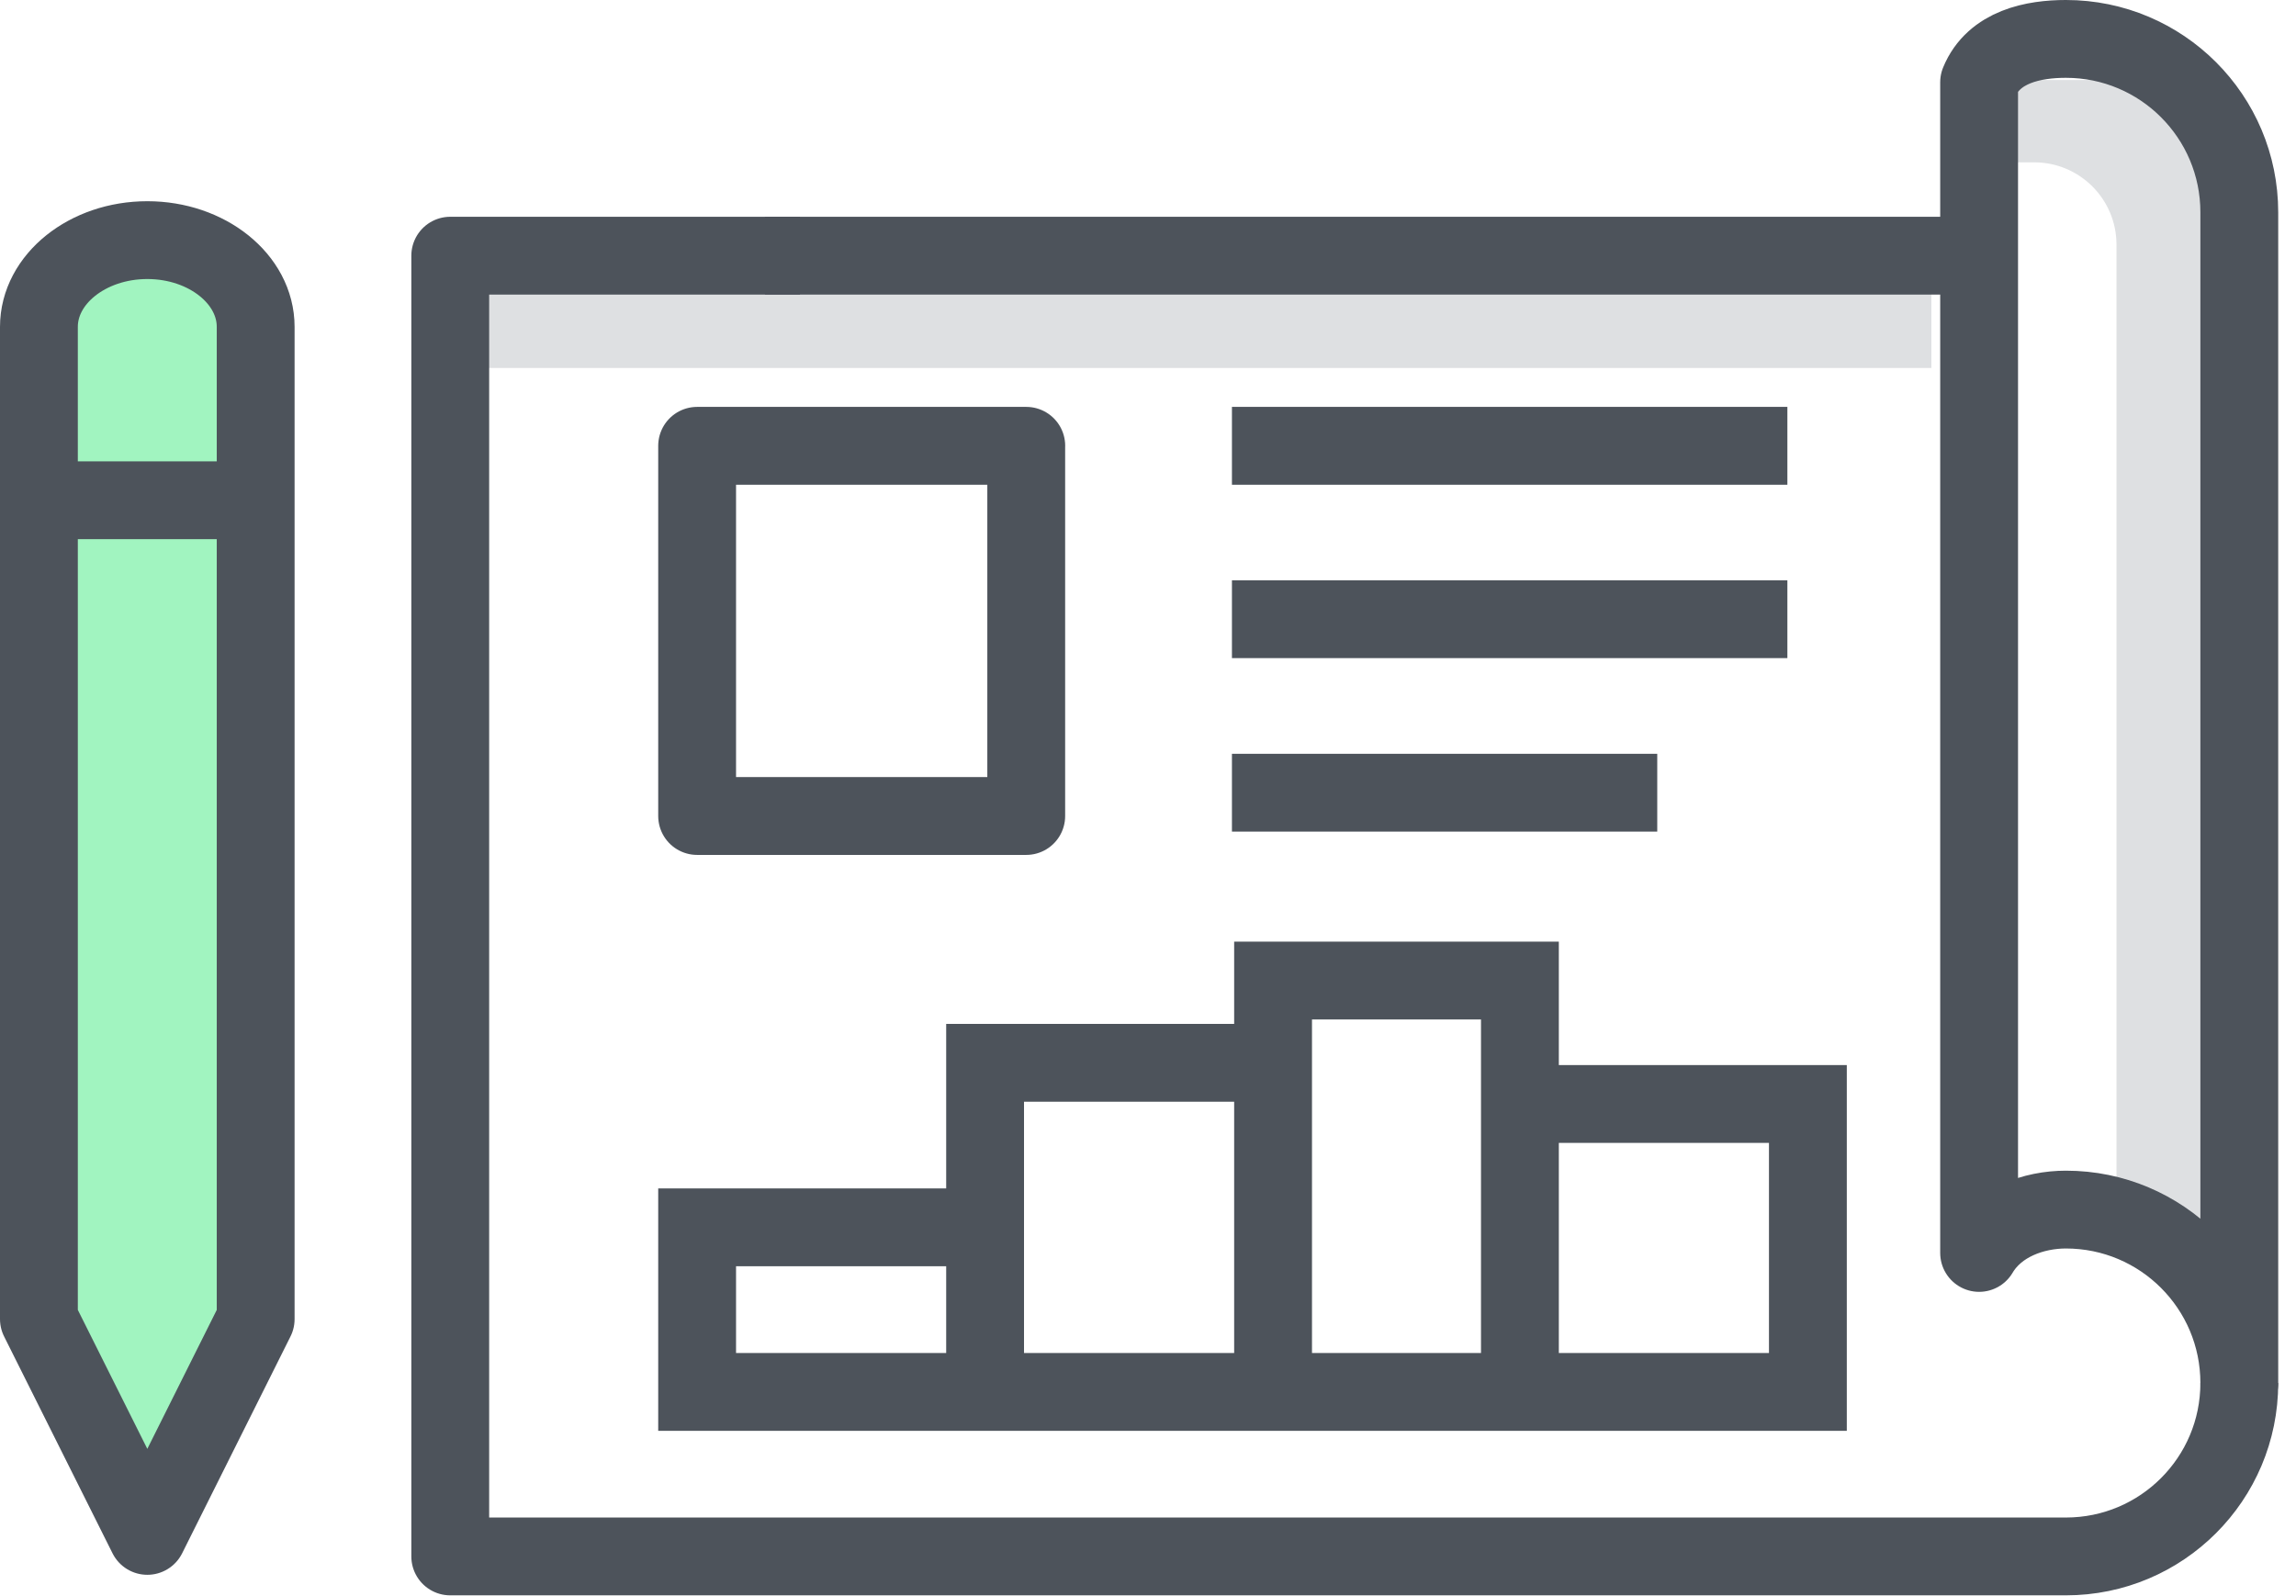
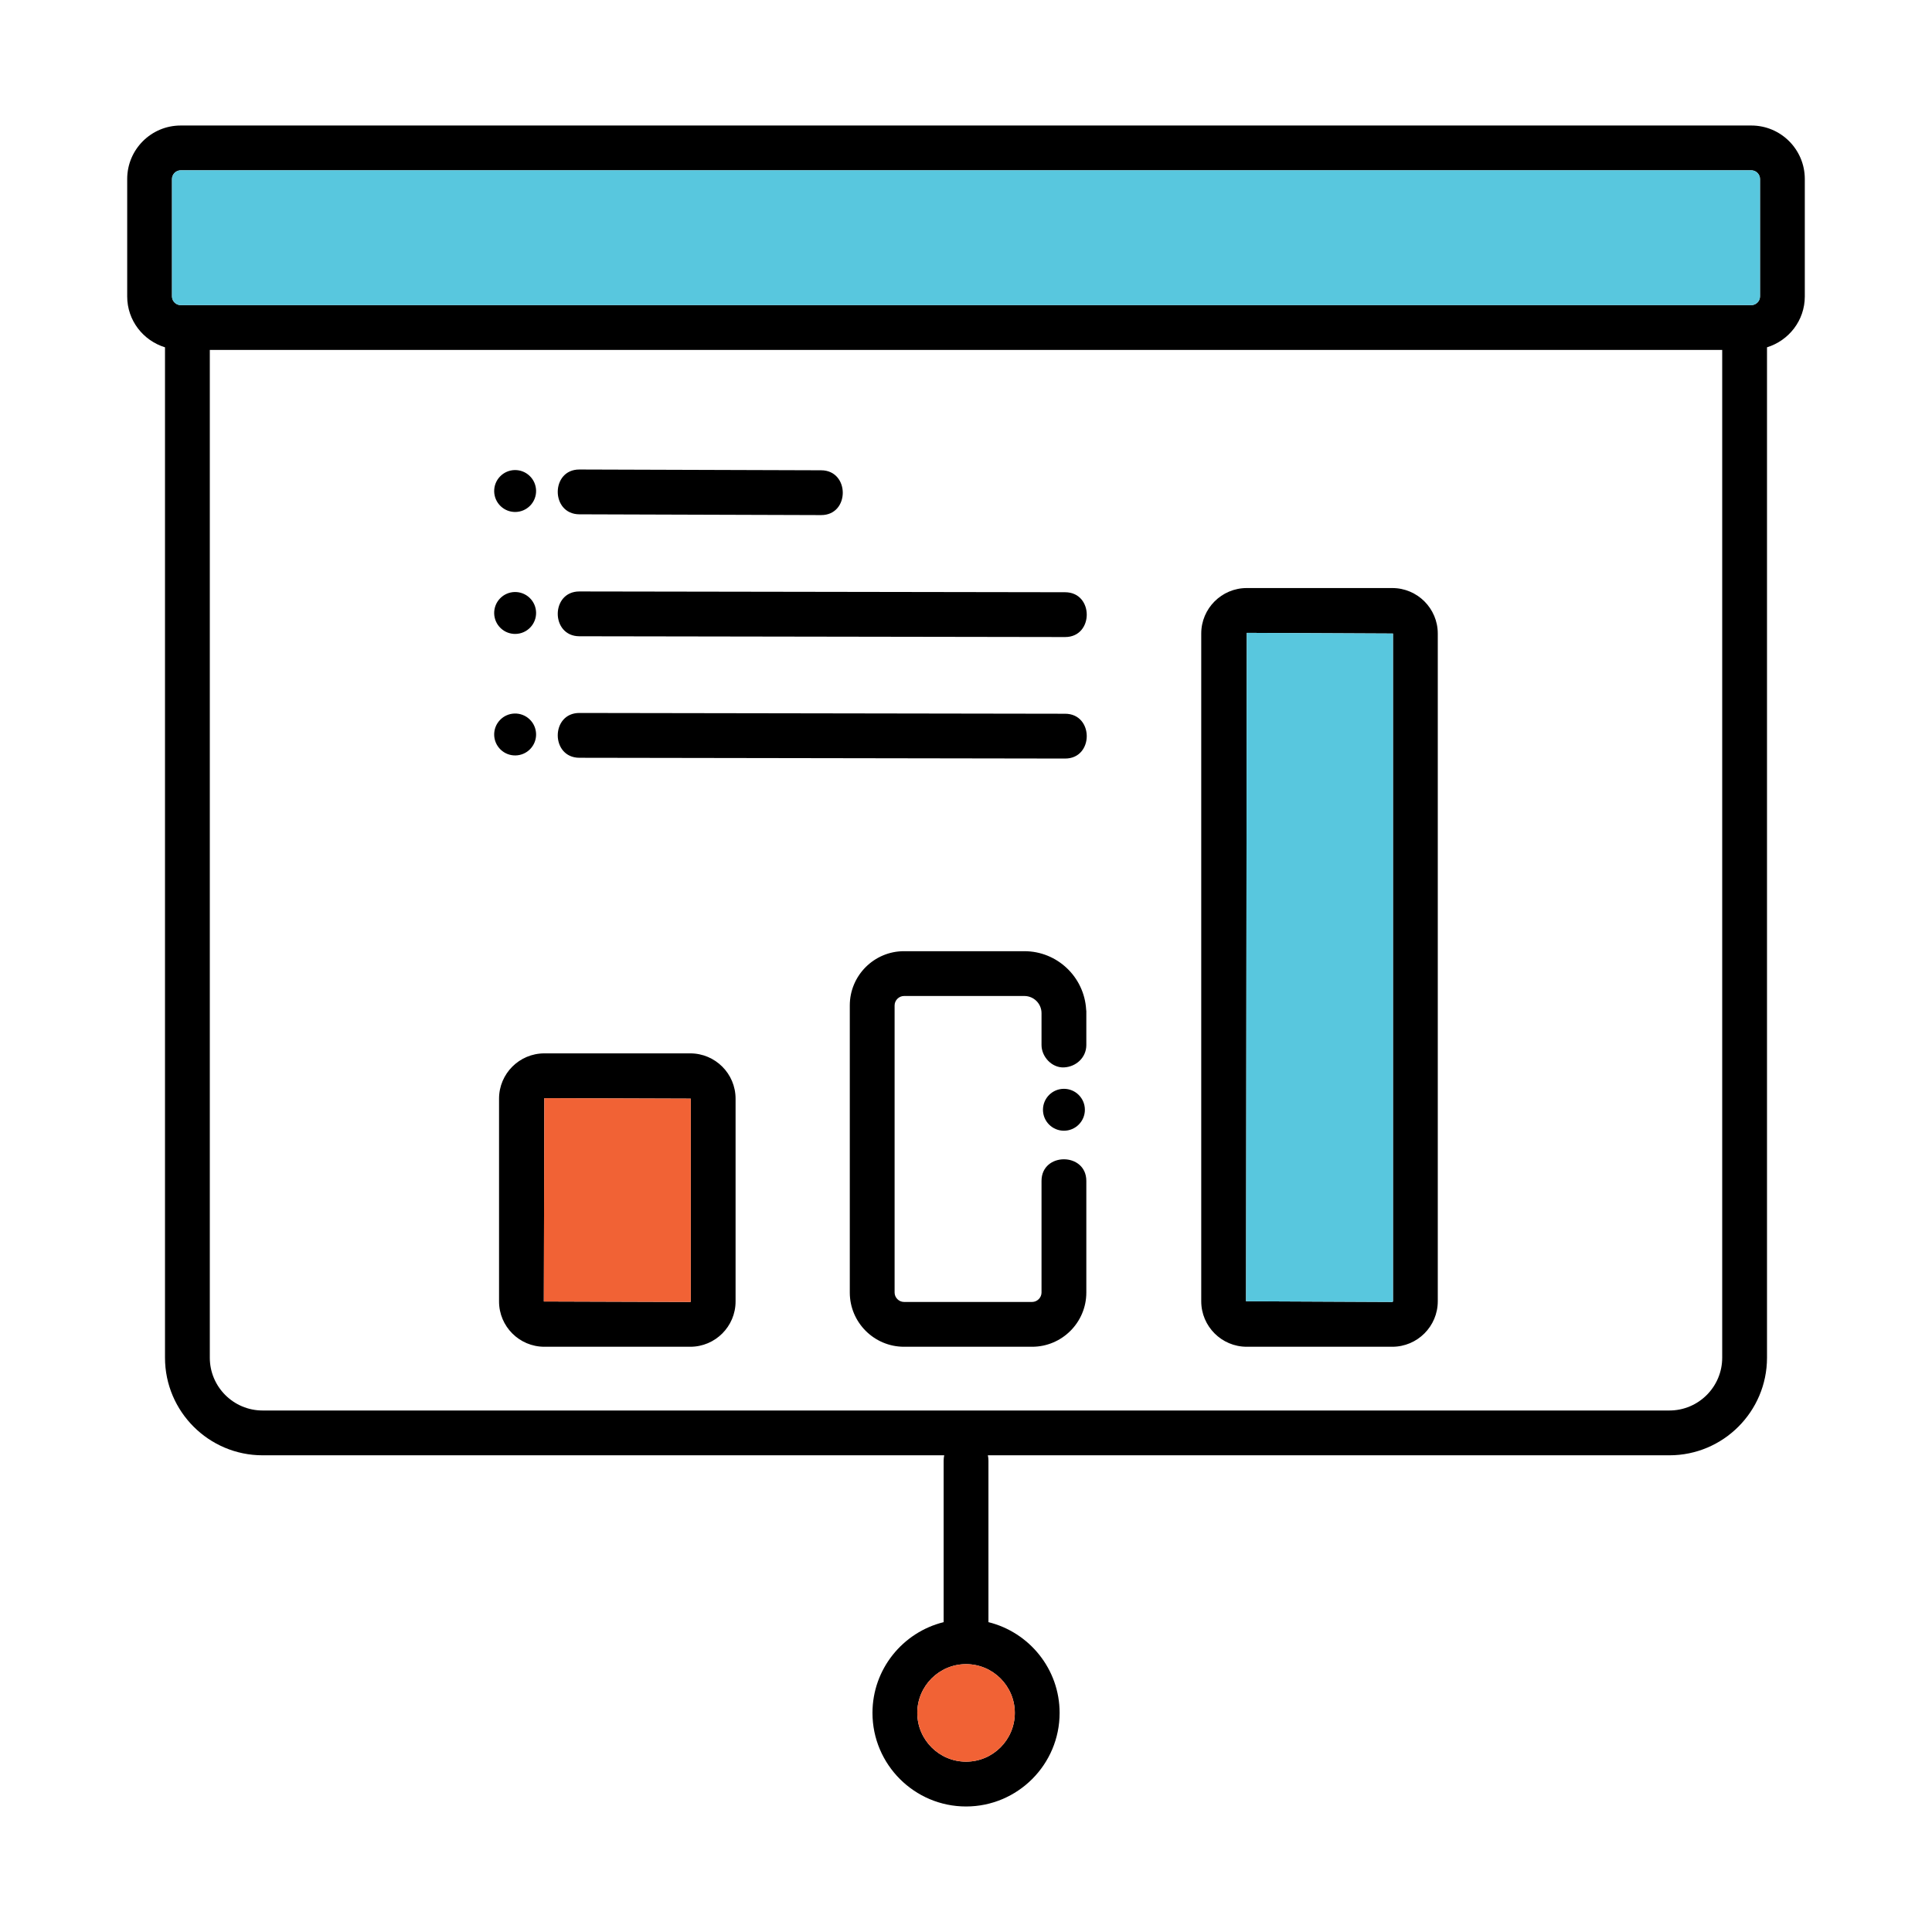
- <svg xmlns="http://www.w3.org/2000/svg" width="59" height="41" viewBox="0 0 59 41" fill="none">
-   <path d="M11.571 9.457V7.343H49.63v2.114H11.57zm39.115-5.286V2.057h3.171A3.171 3.171 0 0157.03 5.23v26.957h-2.643v-25.9a2.114 2.114 0 00-2.114-2.115h-1.586z" fill="#DEE0E2" />
-   <path d="M57.543 35.543A4.456 4.456 0 0153.086 40H11.57V6.571h8.986" stroke="#4D535B" stroke-width="2" stroke-miterlimit="10" stroke-linejoin="round" />
-   <path d="M50.857 32.2c.468-.791 1.415-1.114 2.229-1.114a4.456 4.456 0 014.457 4.457V5.457A4.456 4.456 0 0053.086 1c-.814 0-1.85.19-2.229 1.114V32.2z" stroke="#4D535B" stroke-width="2" stroke-miterlimit="10" stroke-linejoin="round" />
-   <path d="M3.786 6.171C2.248 6.171 1 7.174 1 8.4v25.5l2.786 5.572L6.57 33.9V8.4c0-1.226-1.248-2.229-2.785-2.229z" fill="#A1F4C0" stroke="#4D535B" stroke-width="2" stroke-miterlimit="10" stroke-linejoin="round" />
-   <path d="M1 12.857h5.571m13.086-6.286h31.2m-24.485 4.886h-8.458v9.514h8.457v-9.514zm5.285 0H45.93m-14.273 4.457H45.93m-14.273 4.458h10.929" stroke="#4D535B" stroke-width="2" stroke-miterlimit="10" stroke-linejoin="round" />
-   <path d="M39.057 35.772h7.4v-7.4h-7.4v7.4zm-6.343-8.458h-7.4v8.458h7.4v-8.458zm6.343-2.114h-6.343v10.572h6.343V25.2zM17.914 35.772h7.4v-4.23h-7.4v4.23z" stroke="#4D535B" stroke-width="2" stroke-miterlimit="10" />
+ <svg xmlns="http://www.w3.org/2000/svg" viewBox="0 0 800 800" xml:space="preserve">
+   <path d="M731.68 562.199V143.814c9.029-2.79 15.65-11.115 15.65-21.047V74.101c0-12.2-9.924-22.127-22.127-22.127H74.797c-12.203 0-22.127 9.926-22.127 22.127v48.665c0 9.934 6.622 18.261 15.654 21.049v418.383c0 22.283 18.127 40.41 40.408 40.41h282.251a10.172 10.172 0 0 0-.242 2.204V671.7c-16.892 4.174-29.469 19.415-29.469 37.578 0 21.364 17.38 38.746 38.746 38.746 21.366 0 38.746-17.382 38.746-38.746 0-18.164-12.577-33.405-29.469-37.578v-66.888c0-.789-.091-1.519-.242-2.204h282.216c22.284.001 40.411-18.126 40.411-40.409zM420.211 709.28c0 11.134-9.059 20.193-20.193 20.193s-20.193-9.059-20.193-20.193c0-11.136 9.059-20.195 20.193-20.195s20.193 9.059 20.193 20.195zM71.223 74.101c0-1.936 1.635-3.574 3.574-3.574h650.406c1.939 0 3.574 1.637 3.574 3.574v48.665c0 1.936-1.635 3.574-3.574 3.574H74.797c-1.939 0-3.574-1.637-3.574-3.574V74.101zm15.654 488.098V144.894h626.25v417.305c0 12.053-9.807 21.857-21.86 21.857H108.732c-12.053 0-21.855-9.804-21.855-21.857z" />
+   <path d="M285.833 436.177h-60.438c-10.341 0-18.752 8.411-18.752 18.752v83.985c0 10.339 8.411 18.75 18.752 18.75h60.438c10.341 0 18.752-8.411 18.752-18.75V454.93c0-10.341-8.411-18.753-18.752-18.753zm.199 102.737c0 .088-.109.197-.199.197l-60.637-.197.199-84.184 60.637.199v83.985zM576.516 243.497H516.25c-10.391 0-18.843 8.452-18.843 18.841v276.488c0 10.388 8.452 18.838 18.843 18.838h60.266c10.386 0 18.838-8.45 18.838-18.838V262.338c.001-10.388-8.451-18.841-18.838-18.841zm.286 295.329c0 .136-.149.285-.285.285l-60.556-.285.29-276.776 60.551.288v276.488zM424.17 393.867h-49.834c-12.379 0-22.453 10.072-22.453 22.453v118.891c0 12.382 10.074 22.453 22.453 22.453h53.036c12.379 0 22.453-10.071 22.453-22.453v-46.213c0-11.938-18.553-11.958-18.553 0v46.213c0 2.113-1.785 3.9-3.9 3.9h-53.036c-2.115 0-3.9-1.787-3.9-3.9V416.32c0-2.113 1.785-3.9 3.9-3.9h49.834a7.109 7.109 0 0 1 7.102 7.102v13.192c0 4.852 4.267 9.501 9.277 9.276 5.027-.225 9.277-4.076 9.277-9.276v-13.968c0-.236-.055-.466-.075-.701-.773-13.457-11.934-24.178-25.581-24.178z" />
+   <path d="M440.548 450.855a8.677 8.677 0 1 0 0 17.354 8.677 8.677 0 0 0 0-17.354zM239.915 212.965l100.097.322c11.94.038 11.956-18.514 0-18.553l-100.097-.322c-11.94-.038-11.956 18.514 0 18.553zM219.587 209.31a8.677 8.677 0 0 0-.291-12.268 8.678 8.678 0 1 0 .291 12.268zM441.039 245.232l-201.124-.322c-11.939-.019-11.957 18.534 0 18.553l201.124.322c11.939.02 11.957-18.533 0-18.553zM219.587 259.809a8.677 8.677 0 0 0-.291-12.268 8.678 8.678 0 1 0 .291 12.268zM441.039 295.546l-201.124-.322c-11.939-.019-11.957 18.534 0 18.553l201.124.322c11.939.019 11.957-18.534 0-18.553zM219.587 310.123a8.677 8.677 0 0 0-.291-12.268 8.678 8.678 0 1 0 .291 12.268z" />
+   <path fill="#58C7DE" d="M71.223 74.101c0-1.936 1.635-3.574 3.574-3.574h650.406c1.939 0 3.574 1.637 3.574 3.574v48.665c0 1.936-1.635 3.574-3.574 3.574H74.797c-1.939 0-3.574-1.637-3.574-3.574V74.101z" />
+   <path fill="#F16235" d="M420.211 709.28c0 11.134-9.059 20.193-20.193 20.193s-20.193-9.059-20.193-20.193c0-11.136 9.059-20.195 20.193-20.195s20.193 9.059 20.193 20.195zM286.032 538.914c0 .088-.109.197-.199.197l-60.637-.197.199-84.184 60.637.199v83.985z" />
+   <path fill="#58C7DE" d="M576.802 538.826c0 .136-.149.285-.285.285l-60.556-.285.29-276.776 60.551.288v276.488z" />
</svg>
